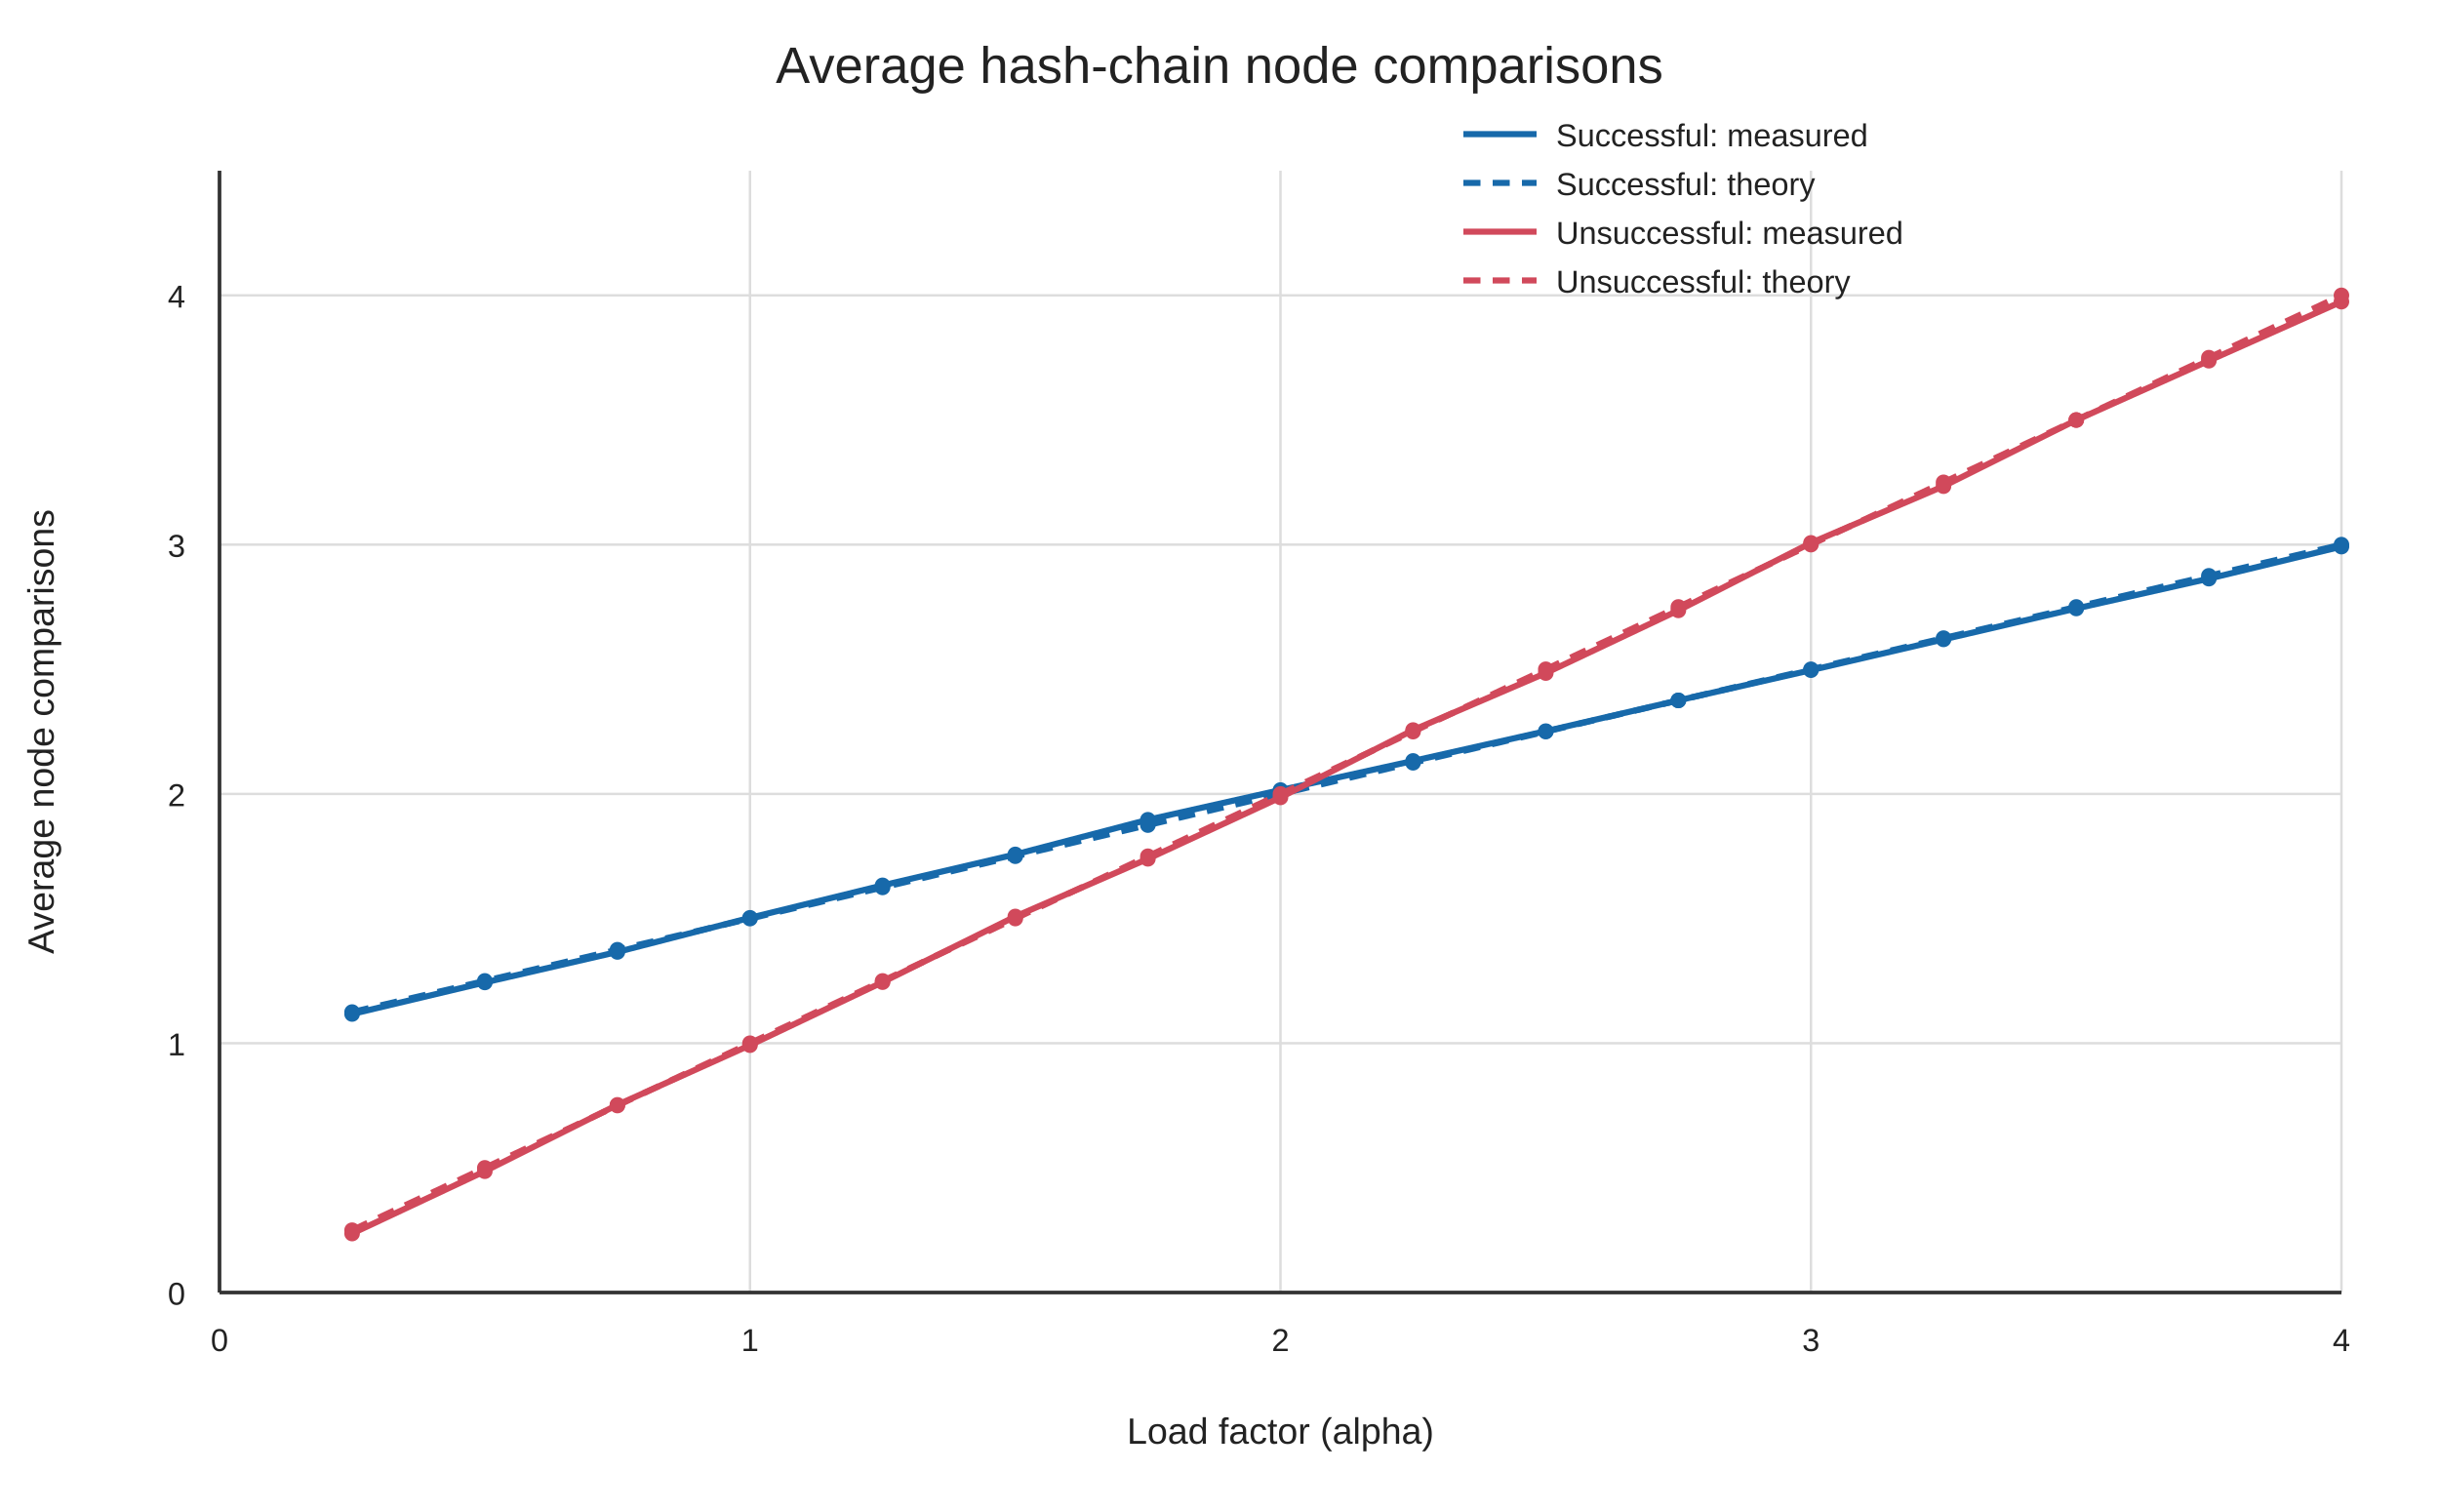
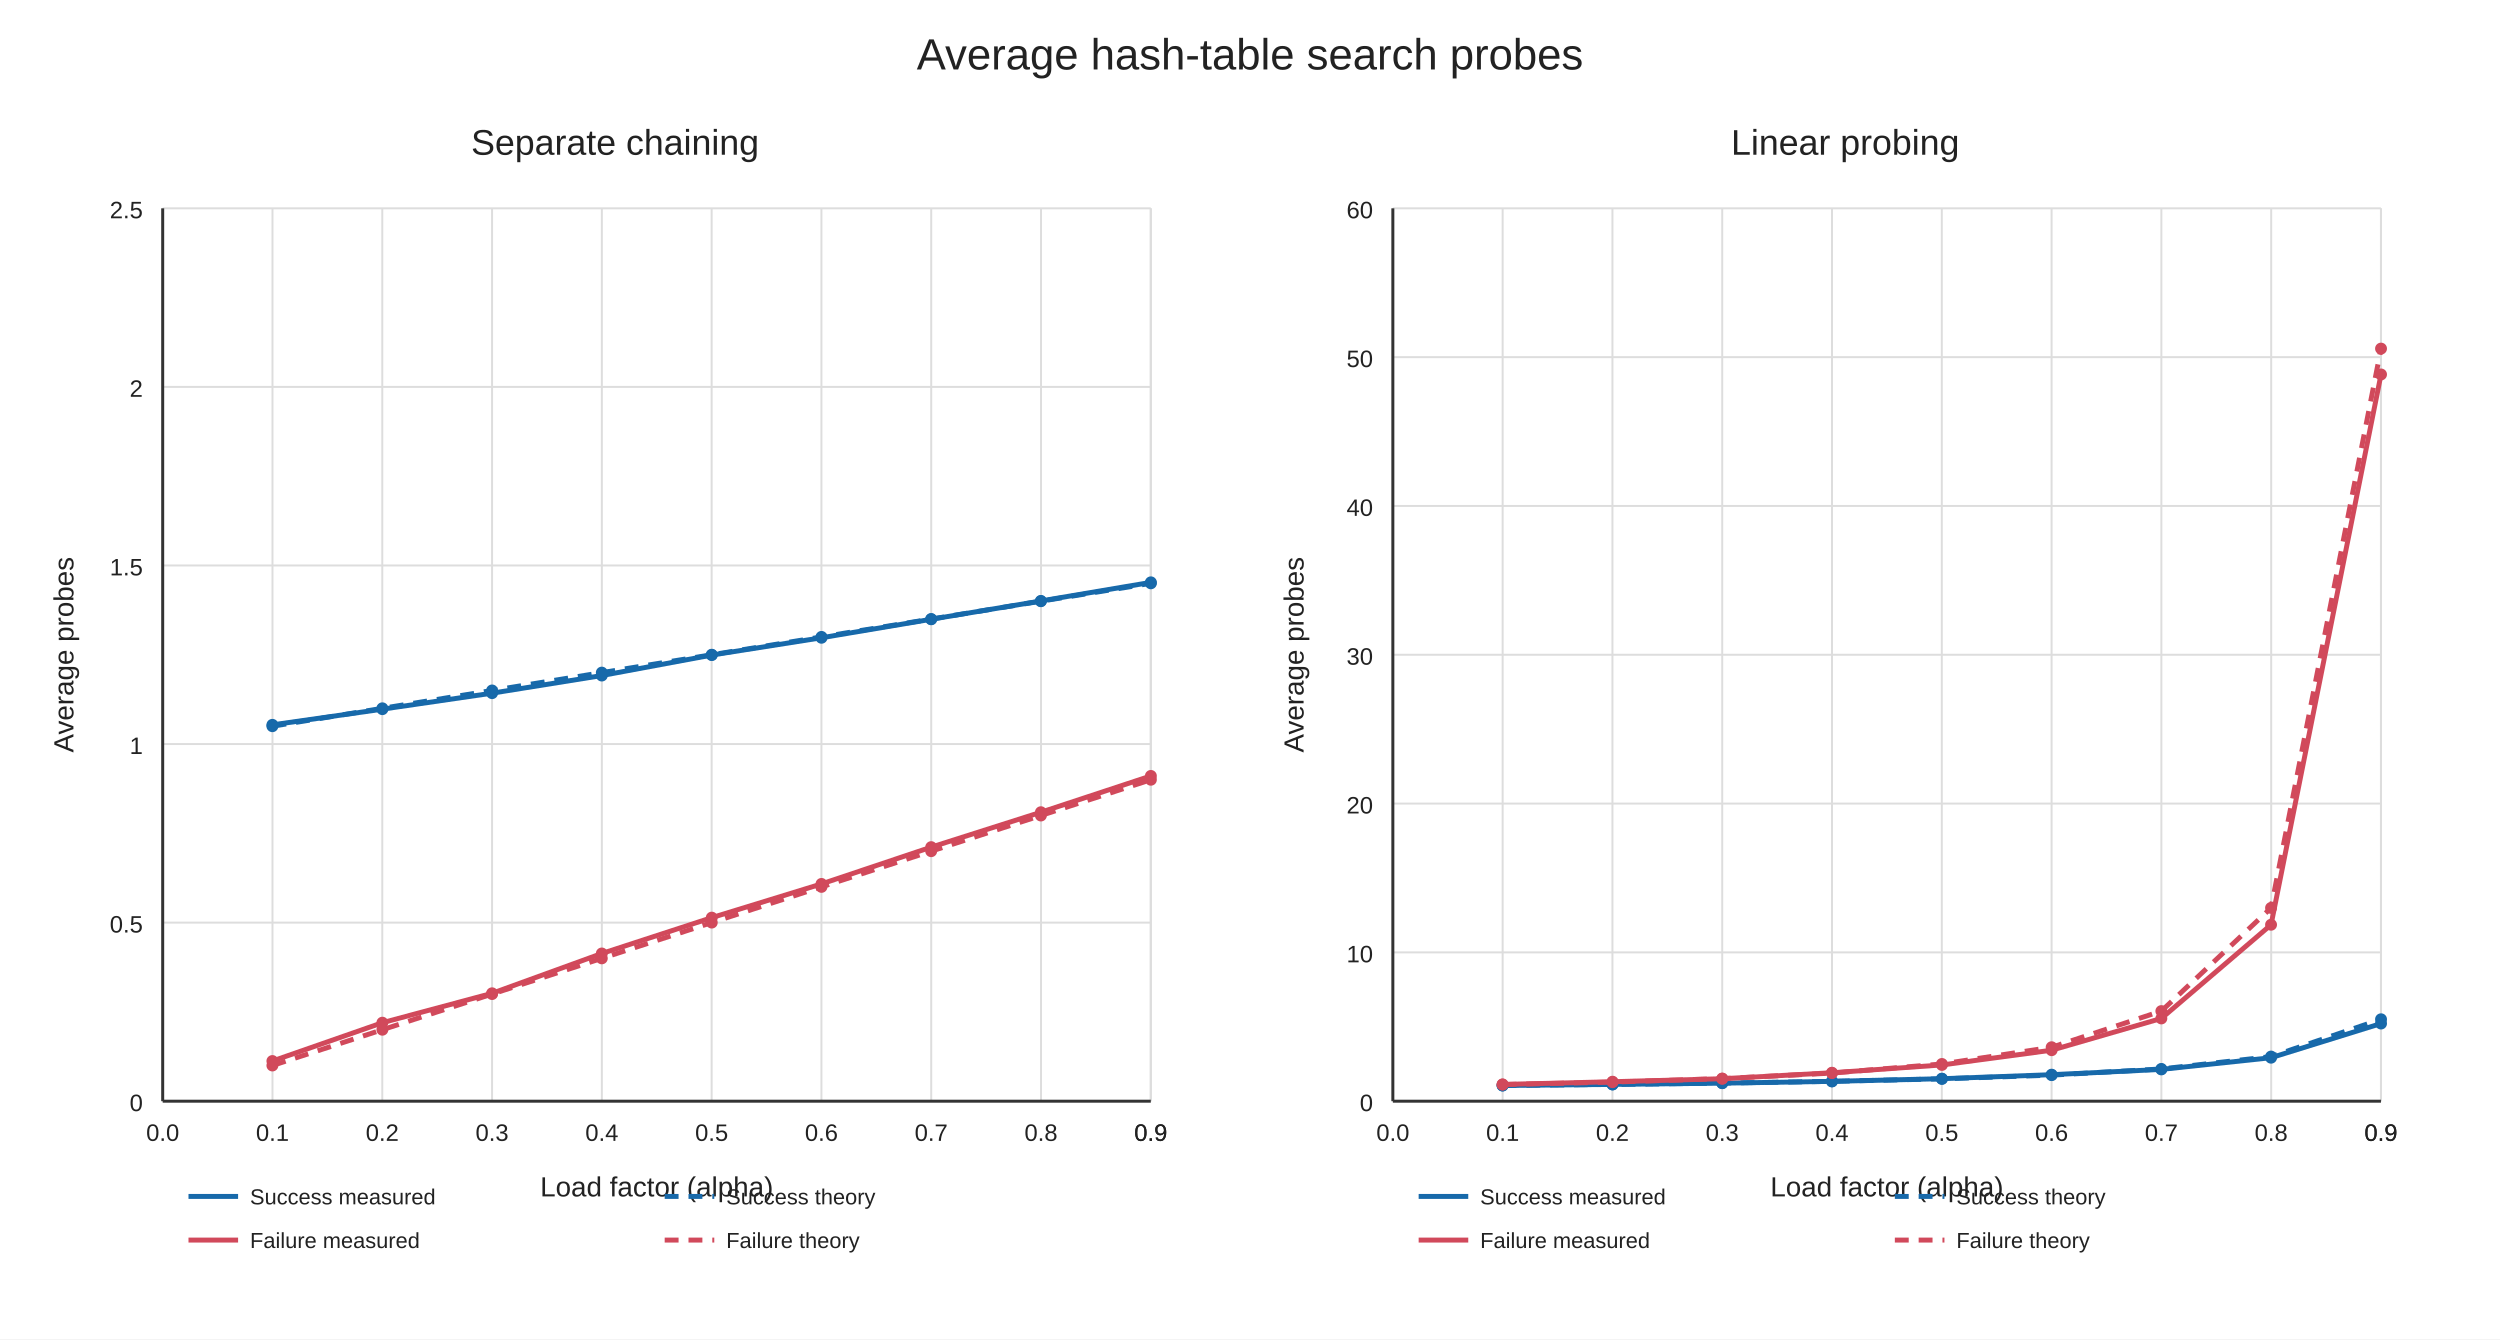
- <svg xmlns="http://www.w3.org/2000/svg" width="1000" height="620" viewBox="0 0 1000 620">
-   <style>text{font-family:Arial,sans-serif;fill:#222}.grid{stroke:#ddd;stroke-width:1}.axis{stroke:#333;stroke-width:1.5}.theory{stroke-dasharray:7 5}</style>
+ <svg xmlns="http://www.w3.org/2000/svg" width="1260" height="675" viewBox="0 0 1260 675">
+   <style>text{font-family:Arial,sans-serif;fill:#222}.grid{stroke:#ddd;stroke-width:1}.axis{stroke:#333;stroke-width:1.5}</style>
  <rect width="100%" height="100%" fill="white" />
-   <text x="500" y="34" text-anchor="middle" font-size="21">Average hash-chain node comparisons</text>
-   <line class="grid" x1="90" y1="530.00" x2="960" y2="530.00" />
-   <text x="76" y="535.00" text-anchor="end" font-size="13">0</text>
-   <line class="grid" x1="90" y1="427.78" x2="960" y2="427.78" />
-   <text x="76" y="432.78" text-anchor="end" font-size="13">1</text>
-   <line class="grid" x1="90" y1="325.56" x2="960" y2="325.56" />
-   <text x="76" y="330.56" text-anchor="end" font-size="13">2</text>
-   <line class="grid" x1="90" y1="223.33" x2="960" y2="223.33" />
-   <text x="76" y="228.33" text-anchor="end" font-size="13">3</text>
-   <line class="grid" x1="90" y1="121.11" x2="960" y2="121.11" />
-   <text x="76" y="126.11" text-anchor="end" font-size="13">4</text>
-   <line class="grid" x1="90.00" y1="70" x2="90.00" y2="530" />
-   <text x="90.00" y="554" text-anchor="middle" font-size="13">0</text>
-   <line class="grid" x1="307.50" y1="70" x2="307.50" y2="530" />
-   <text x="307.50" y="554" text-anchor="middle" font-size="13">1</text>
-   <line class="grid" x1="525.00" y1="70" x2="525.00" y2="530" />
-   <text x="525.00" y="554" text-anchor="middle" font-size="13">2</text>
-   <line class="grid" x1="742.50" y1="70" x2="742.50" y2="530" />
-   <text x="742.50" y="554" text-anchor="middle" font-size="13">3</text>
-   <line class="grid" x1="960.00" y1="70" x2="960.00" y2="530" />
-   <text x="960.00" y="554" text-anchor="middle" font-size="13">4</text>
-   <line class="axis" x1="90" y1="70" x2="90" y2="530" />
-   <line class="axis" x1="90" y1="530" x2="960" y2="530" />
-   <text x="525.0" y="592" text-anchor="middle" font-size="15">Load factor (alpha)</text>
-   <text x="22" y="300.0" transform="rotate(-90 22 300.0)" text-anchor="middle" font-size="15">Average node comparisons</text>
-   <polyline fill="none" stroke="#1769aa" stroke-width="2.5" points="144.36,415.79 198.78,402.86 253.14,390.35 307.50,376.35 361.86,363.04 416.28,350.35 470.64,336.14 525.00,323.96 579.36,312.02 633.78,299.81 688.14,287.19 742.50,274.81 796.86,262.18 851.28,249.51 905.64,237.28 960.00,224.14" />
-   <circle cx="144.36" cy="415.79" r="3.2" fill="#1769aa" />
-   <circle cx="198.78" cy="402.86" r="3.2" fill="#1769aa" />
-   <circle cx="253.14" cy="390.35" r="3.2" fill="#1769aa" />
-   <circle cx="307.50" cy="376.35" r="3.2" fill="#1769aa" />
-   <circle cx="361.86" cy="363.04" r="3.2" fill="#1769aa" />
-   <circle cx="416.28" cy="350.35" r="3.2" fill="#1769aa" />
-   <circle cx="470.64" cy="336.14" r="3.2" fill="#1769aa" />
-   <circle cx="525.00" cy="323.96" r="3.2" fill="#1769aa" />
-   <circle cx="579.36" cy="312.02" r="3.2" fill="#1769aa" />
-   <circle cx="633.78" cy="299.81" r="3.2" fill="#1769aa" />
-   <circle cx="688.14" cy="287.19" r="3.2" fill="#1769aa" />
-   <circle cx="742.50" cy="274.81" r="3.2" fill="#1769aa" />
-   <circle cx="796.86" cy="262.18" r="3.2" fill="#1769aa" />
-   <circle cx="851.28" cy="249.51" r="3.2" fill="#1769aa" />
-   <circle cx="905.64" cy="237.28" r="3.2" fill="#1769aa" />
-   <circle cx="960.00" cy="224.14" r="3.2" fill="#1769aa" />
-   <polyline fill="none" stroke="#1769aa" stroke-width="2.5" class="theory" points="144.36,415.00 198.78,402.22 253.14,389.44 307.50,376.67 361.86,363.89 416.28,351.10 470.64,338.33 525.00,325.56 579.36,312.78 633.78,299.99 688.14,287.22 742.50,274.44 796.86,261.67 851.28,248.88 905.64,236.11 960.00,223.33" />
-   <circle cx="144.36" cy="415.00" r="3.2" fill="#1769aa" />
-   <circle cx="198.78" cy="402.22" r="3.2" fill="#1769aa" />
-   <circle cx="253.14" cy="389.44" r="3.2" fill="#1769aa" />
-   <circle cx="307.50" cy="376.67" r="3.2" fill="#1769aa" />
-   <circle cx="361.86" cy="363.89" r="3.2" fill="#1769aa" />
-   <circle cx="416.28" cy="351.10" r="3.2" fill="#1769aa" />
-   <circle cx="470.64" cy="338.33" r="3.2" fill="#1769aa" />
-   <circle cx="525.00" cy="325.56" r="3.2" fill="#1769aa" />
-   <circle cx="579.36" cy="312.78" r="3.2" fill="#1769aa" />
-   <circle cx="633.78" cy="299.99" r="3.2" fill="#1769aa" />
-   <circle cx="688.14" cy="287.22" r="3.2" fill="#1769aa" />
-   <circle cx="742.50" cy="274.44" r="3.2" fill="#1769aa" />
-   <circle cx="796.86" cy="261.67" r="3.2" fill="#1769aa" />
-   <circle cx="851.28" cy="248.88" r="3.2" fill="#1769aa" />
-   <circle cx="905.64" cy="236.11" r="3.2" fill="#1769aa" />
-   <circle cx="960.00" cy="223.33" r="3.2" fill="#1769aa" />
-   <polyline fill="none" stroke="#d1495b" stroke-width="2.5" points="144.36,505.82 198.78,480.26 253.14,453.05 307.50,428.58 361.86,402.74 416.28,375.80 470.64,352.16 525.00,326.98 579.36,299.36 633.78,275.99 688.14,250.29 742.50,222.61 796.86,199.36 851.28,172.24 905.64,147.91 960.00,123.70" />
-   <circle cx="144.36" cy="505.82" r="3.2" fill="#d1495b" />
-   <circle cx="198.78" cy="480.26" r="3.2" fill="#d1495b" />
-   <circle cx="253.14" cy="453.05" r="3.2" fill="#d1495b" />
-   <circle cx="307.50" cy="428.58" r="3.2" fill="#d1495b" />
-   <circle cx="361.86" cy="402.74" r="3.2" fill="#d1495b" />
-   <circle cx="416.28" cy="375.80" r="3.2" fill="#d1495b" />
-   <circle cx="470.64" cy="352.16" r="3.2" fill="#d1495b" />
-   <circle cx="525.00" cy="326.98" r="3.2" fill="#d1495b" />
-   <circle cx="579.36" cy="299.36" r="3.2" fill="#d1495b" />
-   <circle cx="633.78" cy="275.99" r="3.2" fill="#d1495b" />
-   <circle cx="688.14" cy="250.29" r="3.2" fill="#d1495b" />
-   <circle cx="742.50" cy="222.61" r="3.2" fill="#d1495b" />
-   <circle cx="796.86" cy="199.36" r="3.2" fill="#d1495b" />
-   <circle cx="851.28" cy="172.24" r="3.2" fill="#d1495b" />
-   <circle cx="905.64" cy="147.91" r="3.2" fill="#d1495b" />
-   <circle cx="960.00" cy="123.70" r="3.2" fill="#d1495b" />
-   <polyline fill="none" stroke="#d1495b" stroke-width="2.5" class="theory" points="144.36,504.45 198.78,478.88 253.14,453.33 307.50,427.78 361.86,402.23 416.28,376.65 470.64,351.10 525.00,325.56 579.36,300.01 633.78,274.43 688.14,248.88 742.50,223.33 796.86,197.78 851.28,172.21 905.64,146.66 960.00,121.11" />
-   <circle cx="144.36" cy="504.45" r="3.2" fill="#d1495b" />
-   <circle cx="198.78" cy="478.88" r="3.2" fill="#d1495b" />
-   <circle cx="253.14" cy="453.33" r="3.2" fill="#d1495b" />
-   <circle cx="307.50" cy="427.78" r="3.2" fill="#d1495b" />
-   <circle cx="361.86" cy="402.23" r="3.2" fill="#d1495b" />
-   <circle cx="416.28" cy="376.65" r="3.2" fill="#d1495b" />
-   <circle cx="470.64" cy="351.10" r="3.2" fill="#d1495b" />
-   <circle cx="525.00" cy="325.56" r="3.2" fill="#d1495b" />
-   <circle cx="579.36" cy="300.01" r="3.2" fill="#d1495b" />
-   <circle cx="633.78" cy="274.43" r="3.2" fill="#d1495b" />
-   <circle cx="688.14" cy="248.88" r="3.2" fill="#d1495b" />
-   <circle cx="742.50" cy="223.33" r="3.2" fill="#d1495b" />
-   <circle cx="796.86" cy="197.78" r="3.2" fill="#d1495b" />
-   <circle cx="851.28" cy="172.21" r="3.2" fill="#d1495b" />
-   <circle cx="905.64" cy="146.66" r="3.2" fill="#d1495b" />
-   <circle cx="960.00" cy="121.11" r="3.2" fill="#d1495b" />
-   <line x1="600" y1="55" x2="630" y2="55" stroke="#1769aa" stroke-width="2.5" />
-   <text x="638" y="60" font-size="13">Successful: measured</text>
-   <line x1="600" y1="75" x2="630" y2="75" stroke="#1769aa" stroke-width="2.5" stroke-dasharray="7 5" />
-   <text x="638" y="80" font-size="13">Successful: theory</text>
-   <line x1="600" y1="95" x2="630" y2="95" stroke="#d1495b" stroke-width="2.5" />
-   <text x="638" y="100" font-size="13">Unsuccessful: measured</text>
-   <line x1="600" y1="115" x2="630" y2="115" stroke="#d1495b" stroke-width="2.5" stroke-dasharray="7 5" />
-   <text x="638" y="120" font-size="13">Unsuccessful: theory</text>
+   <text x="630" y="35" text-anchor="middle" font-size="22">Average hash-table search probes</text>
+   <text x="310.0" y="78" text-anchor="middle" font-size="18">Separate chaining</text>
+   <line class="grid" x1="82" y1="555.00" x2="580" y2="555.00" />
+   <text x="72" y="560.00" text-anchor="end" font-size="12">0</text>
+   <line class="grid" x1="82" y1="465.00" x2="580" y2="465.00" />
+   <text x="72" y="470.00" text-anchor="end" font-size="12">0.5</text>
+   <line class="grid" x1="82" y1="375.00" x2="580" y2="375.00" />
+   <text x="72" y="380.00" text-anchor="end" font-size="12">1</text>
+   <line class="grid" x1="82" y1="285.00" x2="580" y2="285.00" />
+   <text x="72" y="290.00" text-anchor="end" font-size="12">1.5</text>
+   <line class="grid" x1="82" y1="195.00" x2="580" y2="195.00" />
+   <text x="72" y="200.00" text-anchor="end" font-size="12">2</text>
+   <line class="grid" x1="82" y1="105.00" x2="580" y2="105.00" />
+   <text x="72" y="110.00" text-anchor="end" font-size="12">2.5</text>
+   <line class="grid" x1="82.00" y1="105" x2="82.00" y2="555" />
+   <text x="82.00" y="575" text-anchor="middle" font-size="12">0.0</text>
+   <line class="grid" x1="137.33" y1="105" x2="137.33" y2="555" />
+   <text x="137.33" y="575" text-anchor="middle" font-size="12">0.1</text>
+   <line class="grid" x1="192.67" y1="105" x2="192.67" y2="555" />
+   <text x="192.67" y="575" text-anchor="middle" font-size="12">0.2</text>
+   <line class="grid" x1="248.00" y1="105" x2="248.00" y2="555" />
+   <text x="248.00" y="575" text-anchor="middle" font-size="12">0.3</text>
+   <line class="grid" x1="303.33" y1="105" x2="303.33" y2="555" />
+   <text x="303.33" y="575" text-anchor="middle" font-size="12">0.4</text>
+   <line class="grid" x1="358.67" y1="105" x2="358.67" y2="555" />
+   <text x="358.67" y="575" text-anchor="middle" font-size="12">0.5</text>
+   <line class="grid" x1="414.00" y1="105" x2="414.00" y2="555" />
+   <text x="414.00" y="575" text-anchor="middle" font-size="12">0.6</text>
+   <line class="grid" x1="469.33" y1="105" x2="469.33" y2="555" />
+   <text x="469.33" y="575" text-anchor="middle" font-size="12">0.7</text>
+   <line class="grid" x1="524.67" y1="105" x2="524.67" y2="555" />
+   <text x="524.67" y="575" text-anchor="middle" font-size="12">0.8</text>
+   <line class="grid" x1="580.00" y1="105" x2="580.00" y2="555" />
+   <text x="580.00" y="575" text-anchor="middle" font-size="12">0.9</text>
+   <line class="grid" x1="580.00" y1="105" x2="580.00" y2="555" />
+   <text x="580.00" y="575" text-anchor="middle" font-size="12">0.9</text>
+   <line class="axis" x1="82" y1="105" x2="82" y2="555" />
+   <line class="axis" x1="82" y1="555" x2="580" y2="555" />
+   <text x="331.0" y="603" text-anchor="middle" font-size="14">Load factor (alpha)</text>
+   <text x="37" y="330.0" transform="rotate(-90 37 330.0)" text-anchor="middle" font-size="14">Average probes</text>
+   <polyline fill="none" stroke="#1769aa" stroke-width="2.5" points="137.29,365.32 192.72,357.42 248.01,349.35 303.31,340.47 358.73,330.15 414.03,321.43 469.32,312.11 524.61,302.87 580.04,293.50" />
+   <circle cx="137.29" cy="365.32" r="3" fill="#1769aa" />
+   <circle cx="192.72" cy="357.42" r="3" fill="#1769aa" />
+   <circle cx="248.01" cy="349.35" r="3" fill="#1769aa" />
+   <circle cx="303.31" cy="340.47" r="3" fill="#1769aa" />
+   <circle cx="358.73" cy="330.15" r="3" fill="#1769aa" />
+   <circle cx="414.03" cy="321.43" r="3" fill="#1769aa" />
+   <circle cx="469.32" cy="312.11" r="3" fill="#1769aa" />
+   <circle cx="524.61" cy="302.87" r="3" fill="#1769aa" />
+   <circle cx="580.04" cy="293.50" r="3" fill="#1769aa" />
+   <polyline fill="none" stroke="#1769aa" stroke-width="2.5" stroke-dasharray="7 5" points="137.29,366.01 192.72,356.99 248.01,348.00 303.31,339.00 358.73,329.99 414.03,321.00 469.32,312.00 524.61,303.01 580.04,293.99" />
+   <circle cx="137.29" cy="366.01" r="3" fill="#1769aa" />
+   <circle cx="192.72" cy="356.99" r="3" fill="#1769aa" />
+   <circle cx="248.01" cy="348.00" r="3" fill="#1769aa" />
+   <circle cx="303.31" cy="339.00" r="3" fill="#1769aa" />
+   <circle cx="358.73" cy="329.99" r="3" fill="#1769aa" />
+   <circle cx="414.03" cy="321.00" r="3" fill="#1769aa" />
+   <circle cx="469.32" cy="312.00" r="3" fill="#1769aa" />
+   <circle cx="524.61" cy="303.01" r="3" fill="#1769aa" />
+   <circle cx="580.04" cy="293.99" r="3" fill="#1769aa" />
+   <polyline fill="none" stroke="#d1495b" stroke-width="2.5" points="137.29,534.76 192.72,515.44 248.01,500.62 303.31,480.56 358.73,462.49 414.03,445.50 469.32,426.96 524.61,409.36 580.04,391.07" />
+   <circle cx="137.29" cy="534.76" r="3" fill="#d1495b" />
+   <circle cx="192.72" cy="515.44" r="3" fill="#d1495b" />
+   <circle cx="248.01" cy="500.62" r="3" fill="#d1495b" />
+   <circle cx="303.31" cy="480.56" r="3" fill="#d1495b" />
+   <circle cx="358.73" cy="462.49" r="3" fill="#d1495b" />
+   <circle cx="414.03" cy="445.50" r="3" fill="#d1495b" />
+   <circle cx="469.32" cy="426.96" r="3" fill="#d1495b" />
+   <circle cx="524.61" cy="409.36" r="3" fill="#d1495b" />
+   <circle cx="580.04" cy="391.07" r="3" fill="#d1495b" />
+   <polyline fill="none" stroke="#d1495b" stroke-width="2.5" stroke-dasharray="7 5" points="137.29,537.01 192.72,518.98 248.01,501.00 303.31,483.01 358.73,464.98 414.03,446.99 469.32,429.00 524.61,411.02 580.04,392.99" />
+   <circle cx="137.29" cy="537.01" r="3" fill="#d1495b" />
+   <circle cx="192.72" cy="518.98" r="3" fill="#d1495b" />
+   <circle cx="248.01" cy="501.00" r="3" fill="#d1495b" />
+   <circle cx="303.31" cy="483.01" r="3" fill="#d1495b" />
+   <circle cx="358.73" cy="464.98" r="3" fill="#d1495b" />
+   <circle cx="414.03" cy="446.99" r="3" fill="#d1495b" />
+   <circle cx="469.32" cy="429.00" r="3" fill="#d1495b" />
+   <circle cx="524.61" cy="411.02" r="3" fill="#d1495b" />
+   <circle cx="580.04" cy="392.99" r="3" fill="#d1495b" />
+   <line x1="95" y1="603" x2="120" y2="603" stroke="#1769aa" stroke-width="2.5" />
+   <text x="126" y="607" font-size="11">Success measured</text>
+   <line x1="335" y1="603" x2="360" y2="603" stroke="#1769aa" stroke-width="2.5" stroke-dasharray="7 5" />
+   <text x="366" y="607" font-size="11">Success theory</text>
+   <line x1="95" y1="625" x2="120" y2="625" stroke="#d1495b" stroke-width="2.5" />
+   <text x="126" y="629" font-size="11">Failure measured</text>
+   <line x1="335" y1="625" x2="360" y2="625" stroke="#d1495b" stroke-width="2.5" stroke-dasharray="7 5" />
+   <text x="366" y="629" font-size="11">Failure theory</text>
+   <text x="930.0" y="78" text-anchor="middle" font-size="18">Linear probing</text>
+   <line class="grid" x1="702" y1="555.00" x2="1200" y2="555.00" />
+   <text x="692" y="560.00" text-anchor="end" font-size="12">0</text>
+   <line class="grid" x1="702" y1="480.00" x2="1200" y2="480.00" />
+   <text x="692" y="485.00" text-anchor="end" font-size="12">10</text>
+   <line class="grid" x1="702" y1="405.00" x2="1200" y2="405.00" />
+   <text x="692" y="410.00" text-anchor="end" font-size="12">20</text>
+   <line class="grid" x1="702" y1="330.00" x2="1200" y2="330.00" />
+   <text x="692" y="335.00" text-anchor="end" font-size="12">30</text>
+   <line class="grid" x1="702" y1="255.00" x2="1200" y2="255.00" />
+   <text x="692" y="260.00" text-anchor="end" font-size="12">40</text>
+   <line class="grid" x1="702" y1="180.00" x2="1200" y2="180.00" />
+   <text x="692" y="185.00" text-anchor="end" font-size="12">50</text>
+   <line class="grid" x1="702" y1="105.00" x2="1200" y2="105.00" />
+   <text x="692" y="110.00" text-anchor="end" font-size="12">60</text>
+   <line class="grid" x1="702.00" y1="105" x2="702.00" y2="555" />
+   <text x="702.00" y="575" text-anchor="middle" font-size="12">0.0</text>
+   <line class="grid" x1="757.33" y1="105" x2="757.33" y2="555" />
+   <text x="757.33" y="575" text-anchor="middle" font-size="12">0.1</text>
+   <line class="grid" x1="812.67" y1="105" x2="812.67" y2="555" />
+   <text x="812.67" y="575" text-anchor="middle" font-size="12">0.2</text>
+   <line class="grid" x1="868.00" y1="105" x2="868.00" y2="555" />
+   <text x="868.00" y="575" text-anchor="middle" font-size="12">0.3</text>
+   <line class="grid" x1="923.33" y1="105" x2="923.33" y2="555" />
+   <text x="923.33" y="575" text-anchor="middle" font-size="12">0.4</text>
+   <line class="grid" x1="978.67" y1="105" x2="978.67" y2="555" />
+   <text x="978.67" y="575" text-anchor="middle" font-size="12">0.5</text>
+   <line class="grid" x1="1034.00" y1="105" x2="1034.00" y2="555" />
+   <text x="1034.00" y="575" text-anchor="middle" font-size="12">0.6</text>
+   <line class="grid" x1="1089.33" y1="105" x2="1089.33" y2="555" />
+   <text x="1089.33" y="575" text-anchor="middle" font-size="12">0.7</text>
+   <line class="grid" x1="1144.67" y1="105" x2="1144.67" y2="555" />
+   <text x="1144.67" y="575" text-anchor="middle" font-size="12">0.8</text>
+   <line class="grid" x1="1200.00" y1="105" x2="1200.00" y2="555" />
+   <text x="1200.00" y="575" text-anchor="middle" font-size="12">0.9</text>
+   <line class="grid" x1="1200.00" y1="105" x2="1200.00" y2="555" />
+   <text x="1200.00" y="575" text-anchor="middle" font-size="12">0.9</text>
+   <line class="axis" x1="702" y1="105" x2="702" y2="555" />
+   <line class="axis" x1="702" y1="555" x2="1200" y2="555" />
+   <text x="951.0" y="603" text-anchor="middle" font-size="14">Load factor (alpha)</text>
+   <text x="657" y="330.0" transform="rotate(-90 657 330.0)" text-anchor="middle" font-size="14">Average probes</text>
+   <polyline fill="none" stroke="#1769aa" stroke-width="2.5" points="757.29,547.10 812.72,546.54 868.01,545.92 923.31,545.01 978.73,543.66 1034.03,541.64 1089.32,538.98 1144.61,533.08 1200.04,515.86" />
+   <circle cx="757.29" cy="547.10" r="3" fill="#1769aa" />
+   <circle cx="812.72" cy="546.54" r="3" fill="#1769aa" />
+   <circle cx="868.01" cy="545.92" r="3" fill="#1769aa" />
+   <circle cx="923.31" cy="545.01" r="3" fill="#1769aa" />
+   <circle cx="978.73" cy="543.66" r="3" fill="#1769aa" />
+   <circle cx="1034.03" cy="541.64" r="3" fill="#1769aa" />
+   <circle cx="1089.32" cy="538.98" r="3" fill="#1769aa" />
+   <circle cx="1144.61" cy="533.08" r="3" fill="#1769aa" />
+   <circle cx="1200.04" cy="515.86" r="3" fill="#1769aa" />
+   <polyline fill="none" stroke="#1769aa" stroke-width="2.5" stroke-dasharray="7 5" points="757.29,547.08 812.72,546.56 868.01,545.89 923.31,545.00 978.73,543.75 1034.03,541.87 1089.32,538.75 1144.61,532.51 1200.04,513.72" />
+   <circle cx="757.29" cy="547.08" r="3" fill="#1769aa" />
+   <circle cx="812.72" cy="546.56" r="3" fill="#1769aa" />
+   <circle cx="868.01" cy="545.89" r="3" fill="#1769aa" />
+   <circle cx="923.31" cy="545.00" r="3" fill="#1769aa" />
+   <circle cx="978.73" cy="543.75" r="3" fill="#1769aa" />
+   <circle cx="1034.03" cy="541.87" r="3" fill="#1769aa" />
+   <circle cx="1089.32" cy="538.75" r="3" fill="#1769aa" />
+   <circle cx="1144.61" cy="532.51" r="3" fill="#1769aa" />
+   <circle cx="1200.04" cy="513.72" r="3" fill="#1769aa" />
+   <polyline fill="none" stroke="#d1495b" stroke-width="2.5" points="757.29,546.55 812.72,545.19 868.01,543.68 923.31,540.66 978.73,536.73 1034.03,529.30 1089.32,513.29 1144.61,466.07 1200.04,188.73" />
+   <circle cx="757.29" cy="546.55" r="3" fill="#d1495b" />
+   <circle cx="812.72" cy="545.19" r="3" fill="#d1495b" />
+   <circle cx="868.01" cy="543.68" r="3" fill="#d1495b" />
+   <circle cx="923.31" cy="540.66" r="3" fill="#d1495b" />
+   <circle cx="978.73" cy="536.73" r="3" fill="#d1495b" />
+   <circle cx="1034.03" cy="529.30" r="3" fill="#d1495b" />
+   <circle cx="1089.32" cy="513.29" r="3" fill="#d1495b" />
+   <circle cx="1144.61" cy="466.07" r="3" fill="#d1495b" />
+   <circle cx="1200.04" cy="188.73" r="3" fill="#d1495b" />
+   <polyline fill="none" stroke="#d1495b" stroke-width="2.5" stroke-dasharray="7 5" points="757.29,546.62 812.72,545.39 868.01,543.60 923.31,540.84 978.73,536.24 1034.03,527.81 1089.32,509.59 1144.61,457.59 1200.04,175.70" />
+   <circle cx="757.29" cy="546.62" r="3" fill="#d1495b" />
+   <circle cx="812.72" cy="545.39" r="3" fill="#d1495b" />
+   <circle cx="868.01" cy="543.60" r="3" fill="#d1495b" />
+   <circle cx="923.31" cy="540.84" r="3" fill="#d1495b" />
+   <circle cx="978.73" cy="536.24" r="3" fill="#d1495b" />
+   <circle cx="1034.03" cy="527.81" r="3" fill="#d1495b" />
+   <circle cx="1089.32" cy="509.59" r="3" fill="#d1495b" />
+   <circle cx="1144.61" cy="457.59" r="3" fill="#d1495b" />
+   <circle cx="1200.04" cy="175.70" r="3" fill="#d1495b" />
+   <line x1="715" y1="603" x2="740" y2="603" stroke="#1769aa" stroke-width="2.5" />
+   <text x="746" y="607" font-size="11">Success measured</text>
+   <line x1="955" y1="603" x2="980" y2="603" stroke="#1769aa" stroke-width="2.5" stroke-dasharray="7 5" />
+   <text x="986" y="607" font-size="11">Success theory</text>
+   <line x1="715" y1="625" x2="740" y2="625" stroke="#d1495b" stroke-width="2.5" />
+   <text x="746" y="629" font-size="11">Failure measured</text>
+   <line x1="955" y1="625" x2="980" y2="625" stroke="#d1495b" stroke-width="2.5" stroke-dasharray="7 5" />
+   <text x="986" y="629" font-size="11">Failure theory</text>
</svg>
